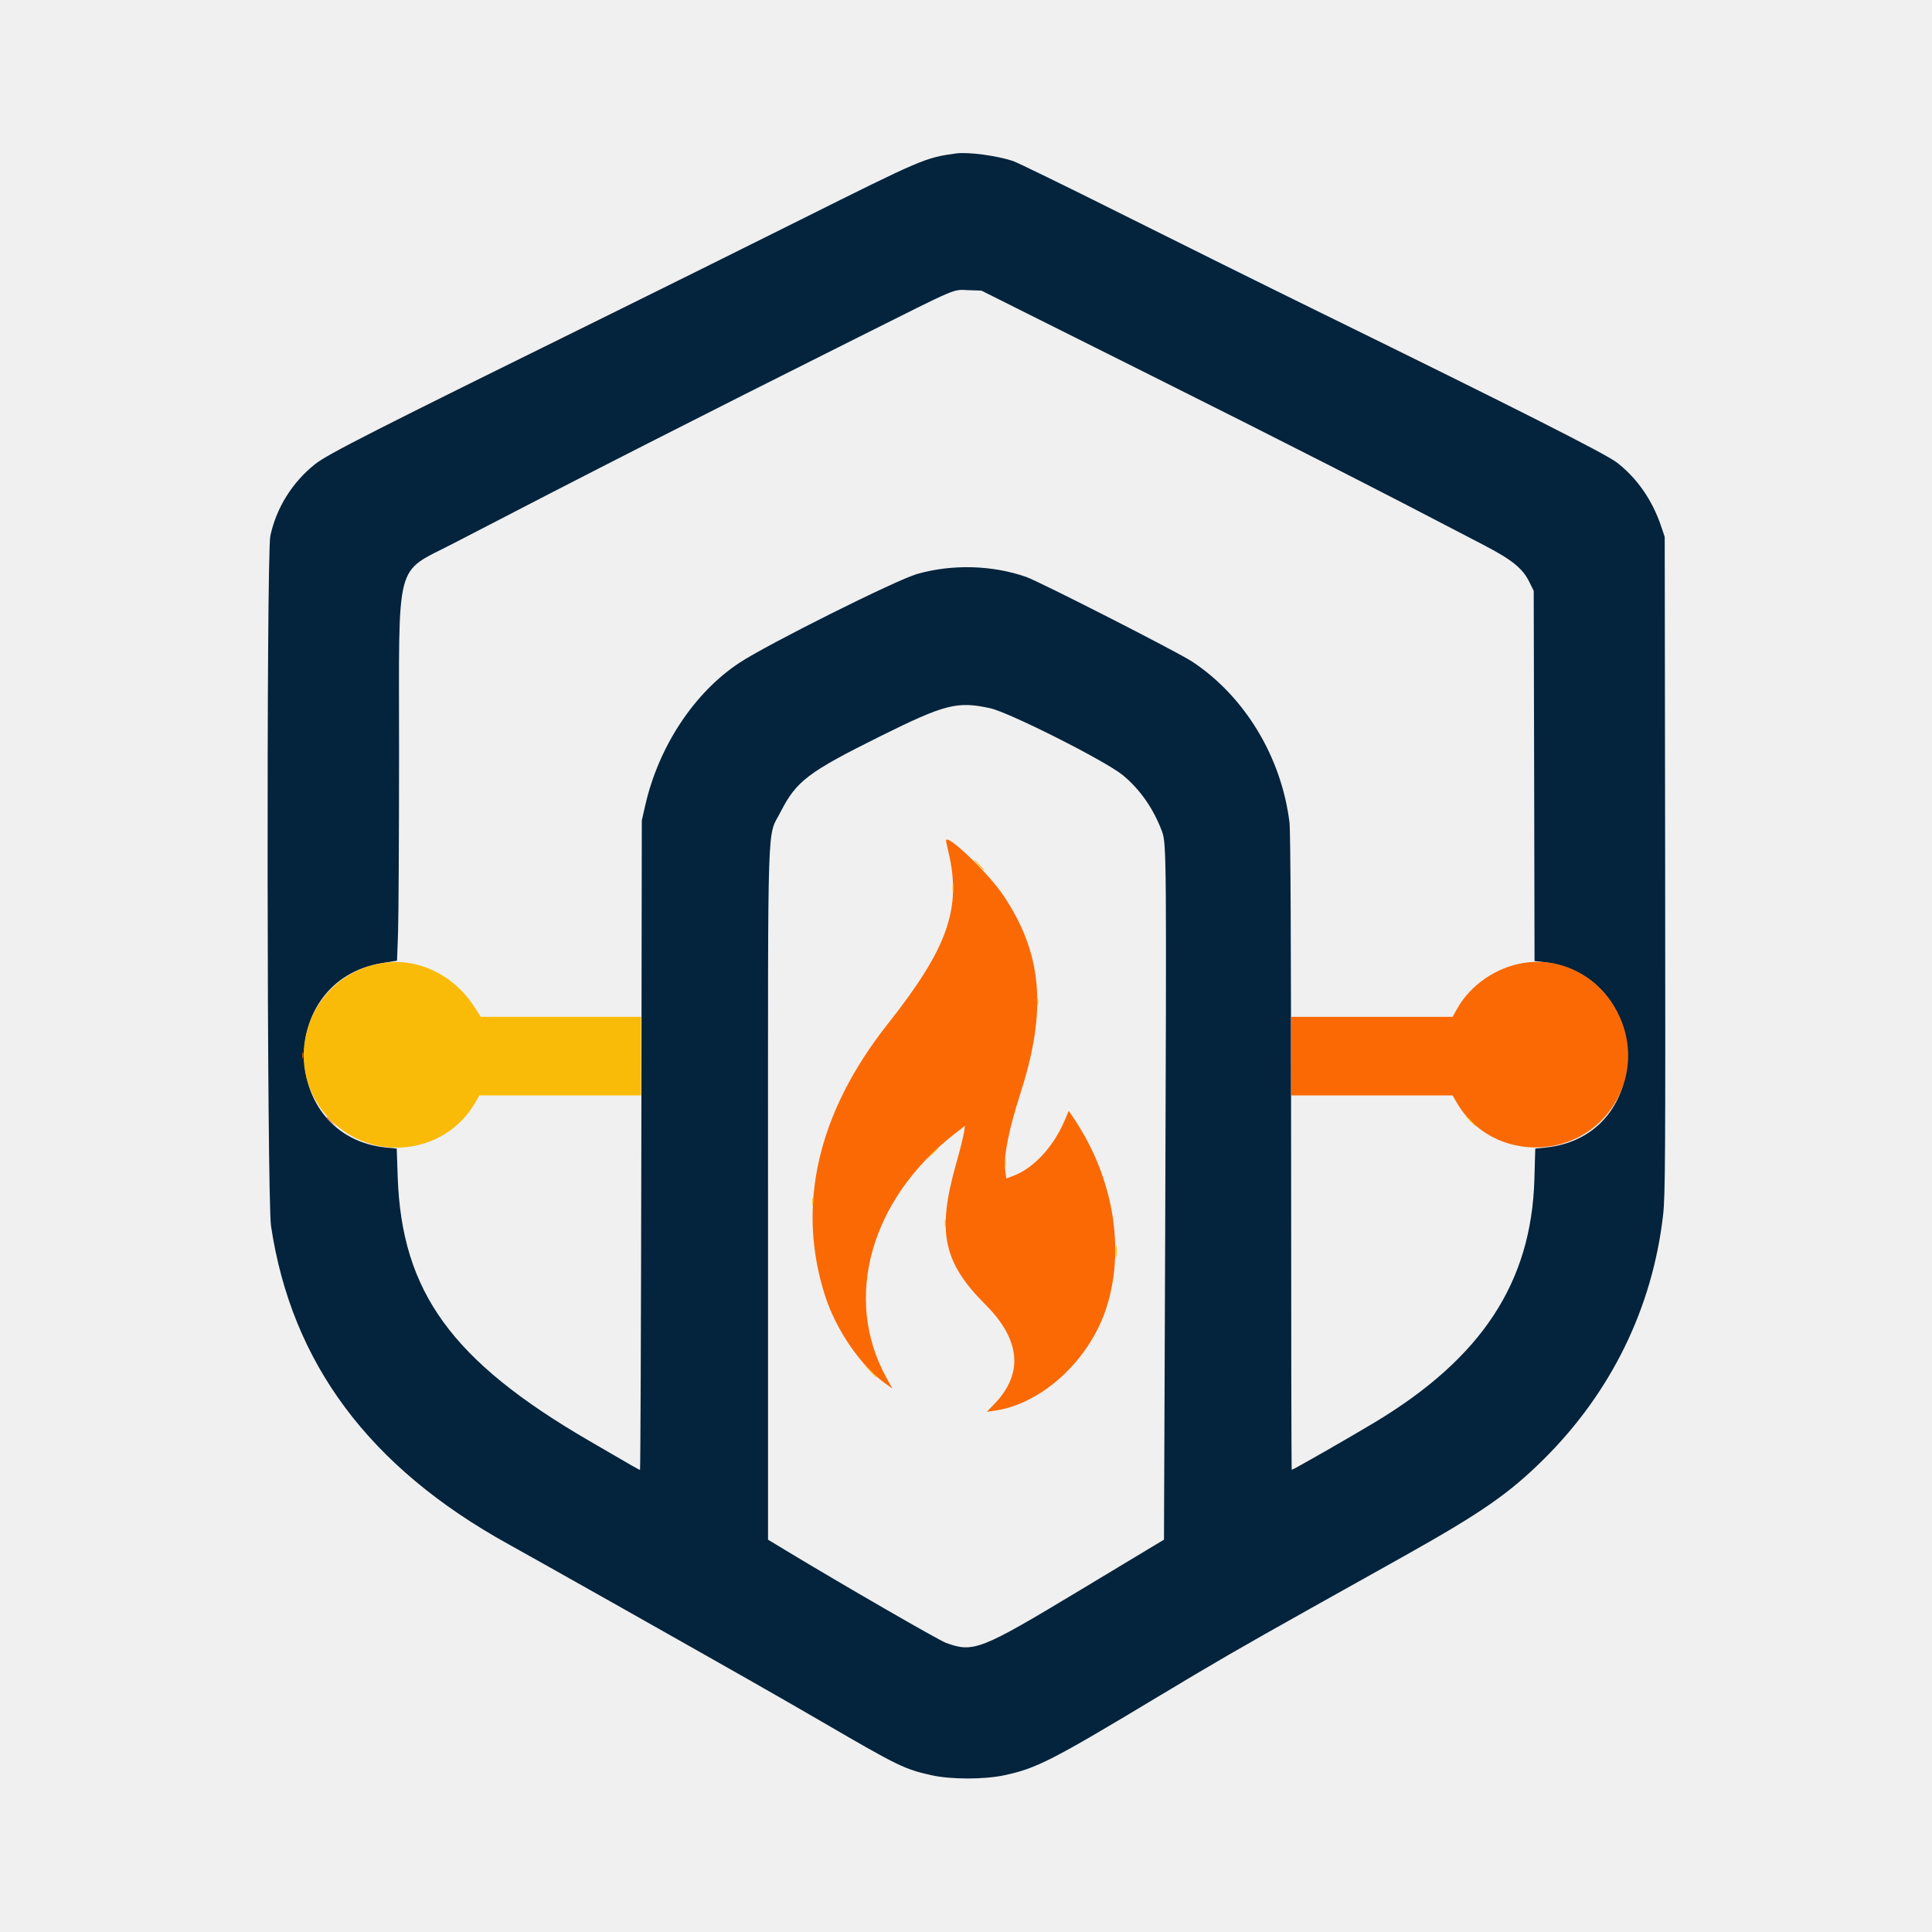
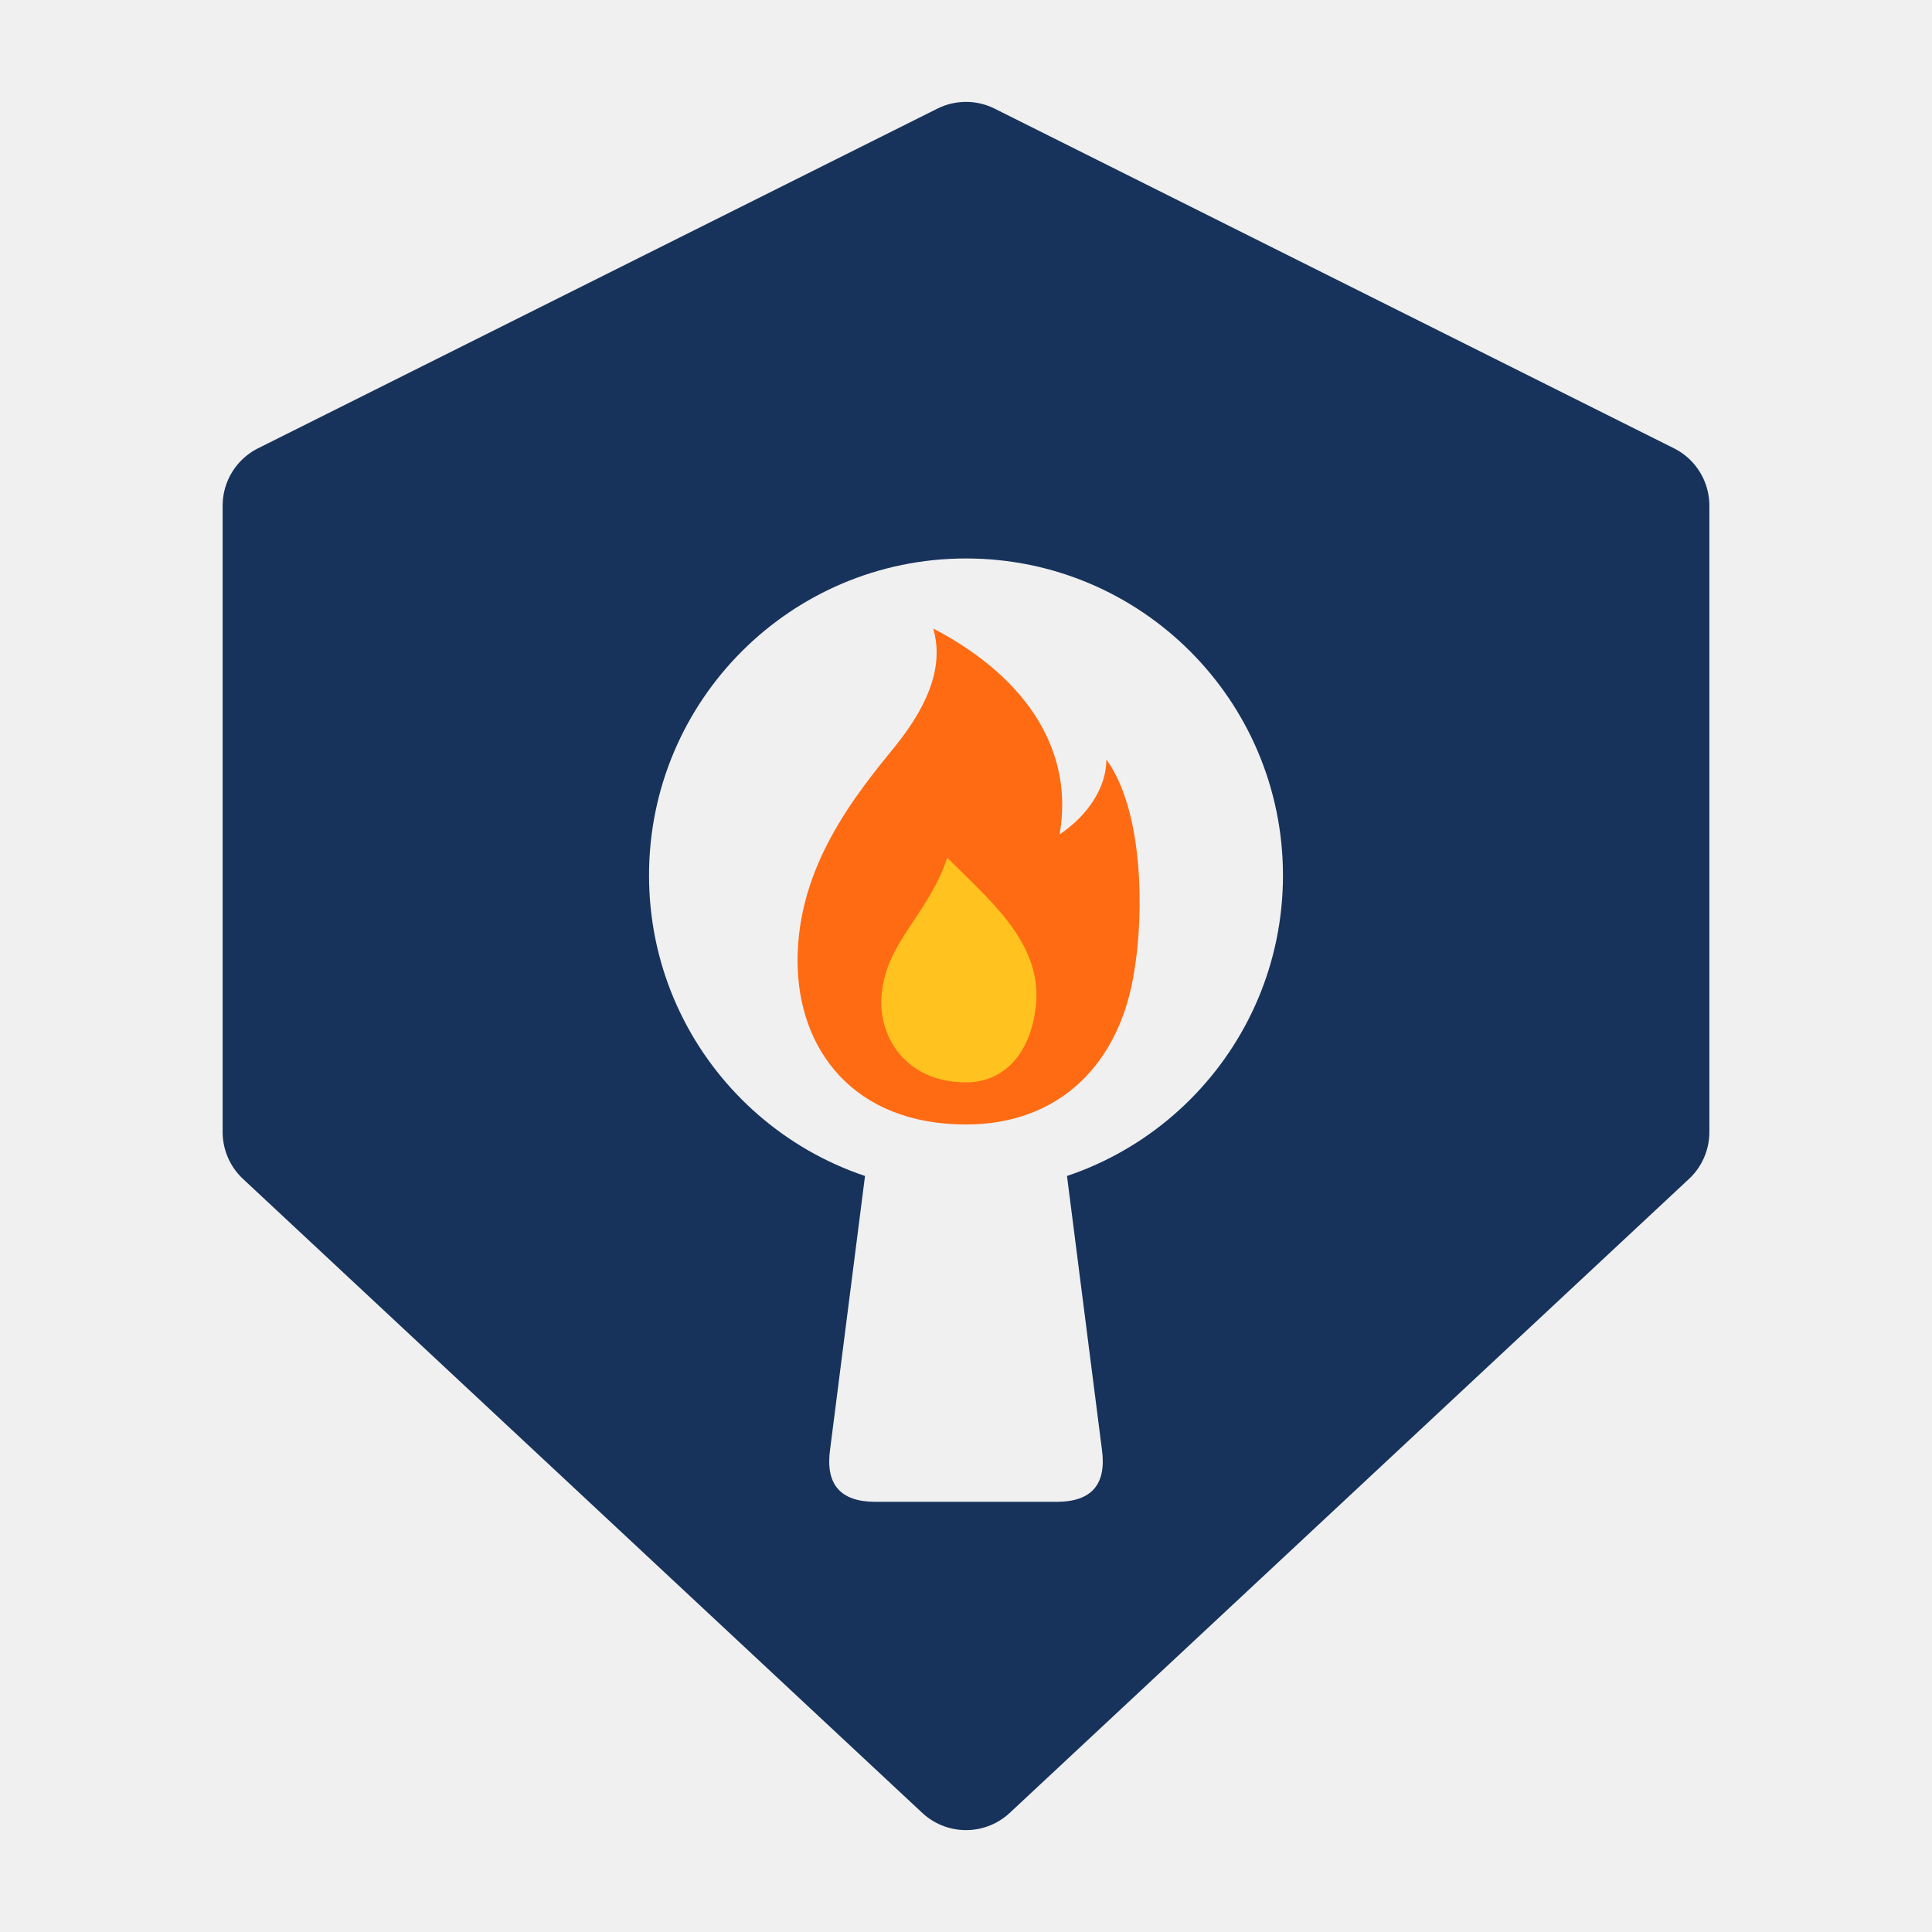
- <svg xmlns="http://www.w3.org/2000/svg" version="1.2" viewBox="0 0 400 400" width="400" height="400">
-   <style>
- 		.s0 { fill: #04233c } 
- 		.s1 { fill: #fb6904 } 
- 		.s2 { fill: #faba08 } 
- 	</style>
-   <g id="svgg">
-     <path id="path0" fill-rule="evenodd" class="s0" d="m209.75 33.34c0.86 0.29 10.98 5.22 22.47 10.97 11.49 5.75 30.22 15.04 41.62 20.63 40.23 19.73 58.54 28.99 60.93 30.83 4.14 3.19 7.34 7.8 9.14 13.16l0.75 2.23 0.09 67.95c0.07 60.36 0.03 68.44-0.42 72.4-2.18 19.2-10.71 36.69-24.68 50.57-7.22 7.16-12.93 11.12-29.14 20.2-5.22 2.92-13.76 7.7-18.98 10.62-15.03 8.42-19.92 11.25-31.74 18.36-22.05 13.26-25.19 14.86-31.82 16.28-4.23 0.91-11.14 0.9-15.17-0.01-5.57-1.25-6.9-1.91-22.46-10.96-9.83-5.71-16.34-9.41-43.23-24.59-9.47-5.34-19.31-10.87-21.86-12.28-28.8-15.9-44.9-37.5-49.14-65.89-0.85-5.72-0.98-138.85-0.14-142.85 1.23-5.79 4.53-11.1 9.26-14.86 2.64-2.1 12.05-6.88 60.93-30.96 8.77-4.32 26.5-13.12 39.39-19.55 25.43-12.7 26.02-12.95 32.38-13.82 2.53-0.34 8.35 0.43 11.82 1.57zm-6.56 26.83l-2.63-0.09c-3.42-0.12-1.59-0.91-22.91 9.77-33.91 16.98-56.23 28.35-83.8 42.67-12.24 6.36-11.23 2.51-11.23 43.12 0 17.5-0.1 34.39-0.21 37.54l-0.21 5.72-3.1 0.5c-22.03 3.58-21.27 36 0.89 38.19l2.15 0.21 0.2 5.9c0.84 23.77 11.16 38.02 39.51 54.53 9.95 5.79 10.44 6.08 10.66 6.08 0.09 0 0.21-30.25 0.27-67.23l0.1-67.22 0.72-3.16c2.8-12.22 10.15-23.32 19.51-29.49 5.86-3.86 32.44-17.14 36.79-18.38 7.25-2.06 15.53-1.84 22.54 0.61 2.8 0.98 31.33 15.53 34.36 17.52 10.91 7.19 18.53 19.8 20.18 33.37 0.21 1.76 0.33 25.46 0.33 68.34 0 36.1 0.06 65.64 0.13 65.64 0.28 0 11.94-6.67 17.16-9.81 22.17-13.33 32.45-28.96 33.08-50.32l0.18-6.38 2.08-0.21c22.84-2.28 22.5-35.74-0.4-38.41l-1.83-0.21-0.08-38.32-0.09-38.32-0.88-1.79c-1.4-2.86-3.54-4.6-9.48-7.7-21-10.98-40.75-21.05-70.1-35.72zm-21.01 92.3c-14.86 7.39-17.29 9.23-20.53 15.56-2.88 5.63-2.64-1.57-2.64 79.32v71.42l3.67 2.22c11.72 7.09 31.63 18.58 33.15 19.14 5.73 2.09 7.12 1.54 27.83-10.93l17.33-10.43 0.25-63.93c0.29-77.54 0.27-80.17-0.65-82.67-1.74-4.71-4.58-8.78-8.15-11.7-3.57-2.93-23.48-12.97-27.43-13.84-6.83-1.5-9.39-0.84-22.83 5.84z" />
-     <path id="path2" fill-rule="evenodd" class="s1" d="m207.73 185.38c8.06 11.99 9.09 23.67 3.59 40.81-2.52 7.85-3.59 13.31-3.19 16.22l0.22 1.59 1.56-0.6c4.03-1.53 8.1-5.89 10.37-11.09l1-2.32 1.2 1.79c8.1 12.21 10.55 27.02 6.5 39.25-3.57 10.76-13.42 19.72-23.15 21.05l-1.52 0.21 1.52-1.57c6.11-6.29 5.5-13.31-1.8-20.61-8.78-8.78-10.08-15.03-6.08-29.15 0.79-2.79 1.52-5.71 1.63-6.47l0.2-1.4-2.2 1.71c-17.34 13.52-23.08 33.96-14.12 50.33l1.29 2.36-1.49-1.08c-5.03-3.61-10.12-11.01-12.39-17.99-6.06-18.71-1.63-38.02 12.96-56.46 12.44-15.73 15.32-23.95 12.5-35.72-0.25-1.06-0.46-2.03-0.46-2.17-0.09-1.78 8.68 6.57 11.86 11.31zm127.34 41.69c-6.72 13.42-25.93 14.13-33.45 1.24l-0.88-1.52h-33.43v-16.26h33.43l1.02-1.81c2.71-4.81 8.08-8.48 13.69-9.35 14.93-2.34 26.48 13.98 19.62 27.7zm-272.33-9.13c0.08 0.31 0.08 0.81 0 1.12-0.08 0.31-0.15 0.06-0.15-0.56 0-0.61 0.07-0.86 0.15-0.56zm6.02 14.36l0.94 1.03-1.04-0.93c-0.57-0.52-1.04-0.99-1.04-1.04 0-0.25 0.27-0.03 1.14 0.94z" />
-     <path id="path3" fill-rule="evenodd" class="s2" d="m201.63 177.99c0.09 0 0.65 0.5 1.24 1.12 0.6 0.61 1.01 1.11 0.92 1.11-0.08 0-0.64-0.5-1.24-1.11-0.59-0.62-1.01-1.12-0.92-1.12zm-4.28 5.02c0.08 0.39 0.08 1.11 0.01 1.59-0.07 0.49-0.14 0.17-0.14-0.71 0-0.88 0.06-1.27 0.13-0.88zm-99.2 25.36l1.4 2.16h33.15v16.26h-33.44l-0.88 1.52c-6.36 10.91-21.51 12.52-30.28 3.21-10.62-11.24-4.17-29.77 11.18-32.14 7.22-1.11 14.57 2.39 18.87 8.99zm116.74-1.6c0.08 0.31 0.09 0.88 0.01 1.28-0.08 0.4-0.14 0.15-0.15-0.55 0-0.71 0.06-1.03 0.14-0.73zm88.49 24.17c0.09 0 0.65 0.5 1.25 1.12 0.59 0.61 1.01 1.11 0.92 1.11-0.09 0-0.65-0.5-1.24-1.11-0.6-0.62-1.01-1.12-0.93-1.12zm-109.22 6.7c0.25 0 0.02 0.27-1.1 1.29l-1.19 1.1 1.1-1.19c0.6-0.66 1.14-1.2 1.19-1.2zm14.04 2.31c0.08 0.48 0.08 1.27 0 1.76-0.07 0.48-0.13 0.08-0.13-0.88 0-0.97 0.06-1.36 0.13-0.88zm-39.87 8.14c0.07 0.39 0.07 1.04 0 1.43-0.08 0.4-0.14 0.07-0.14-0.72 0-0.79 0.06-1.11 0.14-0.71zm27.43 4.46c0.08 0.4 0.08 1.04 0 1.44-0.08 0.39-0.14 0.07-0.14-0.72 0-0.79 0.06-1.11 0.14-0.72zm35.41 5.42c0.07 0.58 0.07 1.51 0 2.08-0.07 0.57-0.13 0.1-0.13-1.04 0-1.14 0.06-1.61 0.13-1.04zm-52.7 24.17l1.51 1.42c1.41 1.32 1.67 1.61 1.43 1.61-0.05 0-0.74-0.68-1.52-1.52z" />
+ <svg xmlns="http://www.w3.org/2000/svg" viewBox="0 0 512 512" width="512" height="512">
+   <g transform="translate(0 0) scale(1)">
+     <defs>
+       <mask id="keyhole" maskUnits="userSpaceOnUse" x="0" y="0" width="512" height="512">
+         <rect width="512" height="512" fill="#fff" />
+         <circle cx="256" cy="232" r="84" fill="#000" />
+         <path d="M232,290 L280,290 L292,384 Q294,398 280,398 L232,398 Q218,398 220,384 Z" fill="#000" />
+       </mask>
+     </defs>
+     <polygon points="256,44 436,134 436,300 256,468 76,300 76,134" fill="#17335c" stroke="#17335c" stroke-width="34" stroke-linejoin="round" mask="url(#keyhole)" />
+     <g transform="translate(256 236) scale(0.62)">
+       <path d="M0,100 C-48,100 -72,68 -72,30 C-72,-10 -48,-40 -30,-62 C-14,-82 -10,-98 -14,-112 C28,-90 46,-58 40,-24 C52,-32 60,-44 60,-56 C76,-34 76,10 72,34 C66,74 40,100 0,100 Z" fill="#ff6b12" />
+       <path d="M0,82 C-26,82 -38,62 -36,44 C-34,22 -16,10 -8,-14 C10,4 32,22 30,48 C28,70 16,82 0,82 Z" fill="#ffc21f" />
+     </g>
  </g>
</svg>
